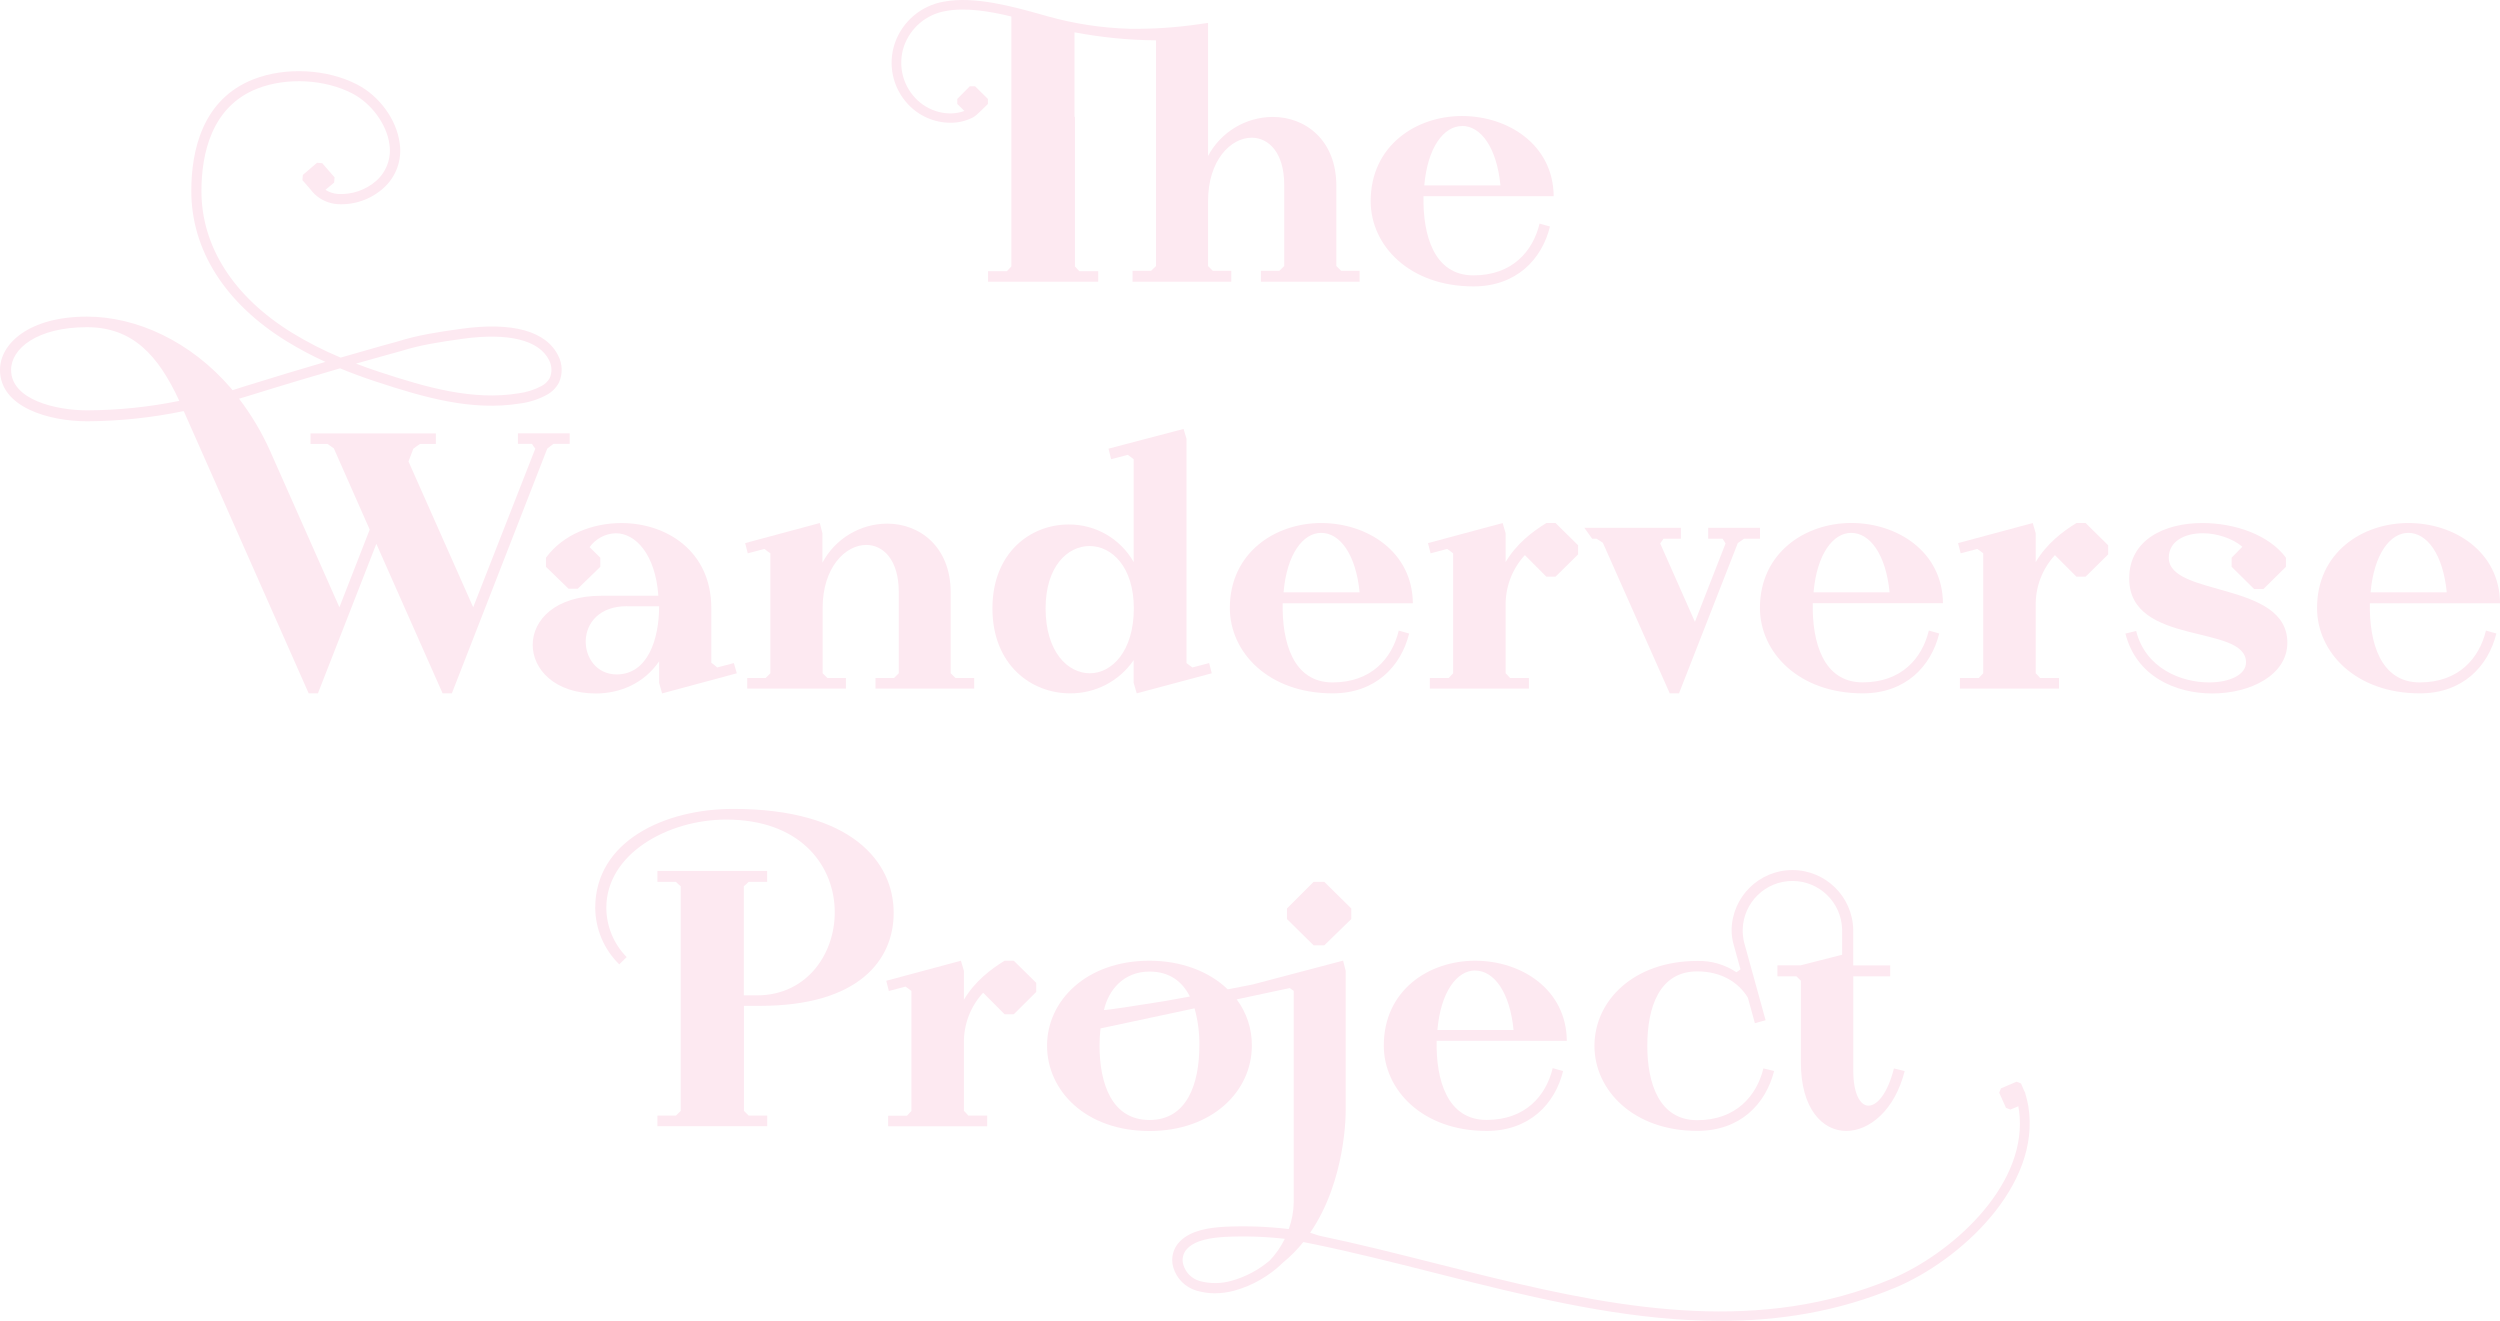
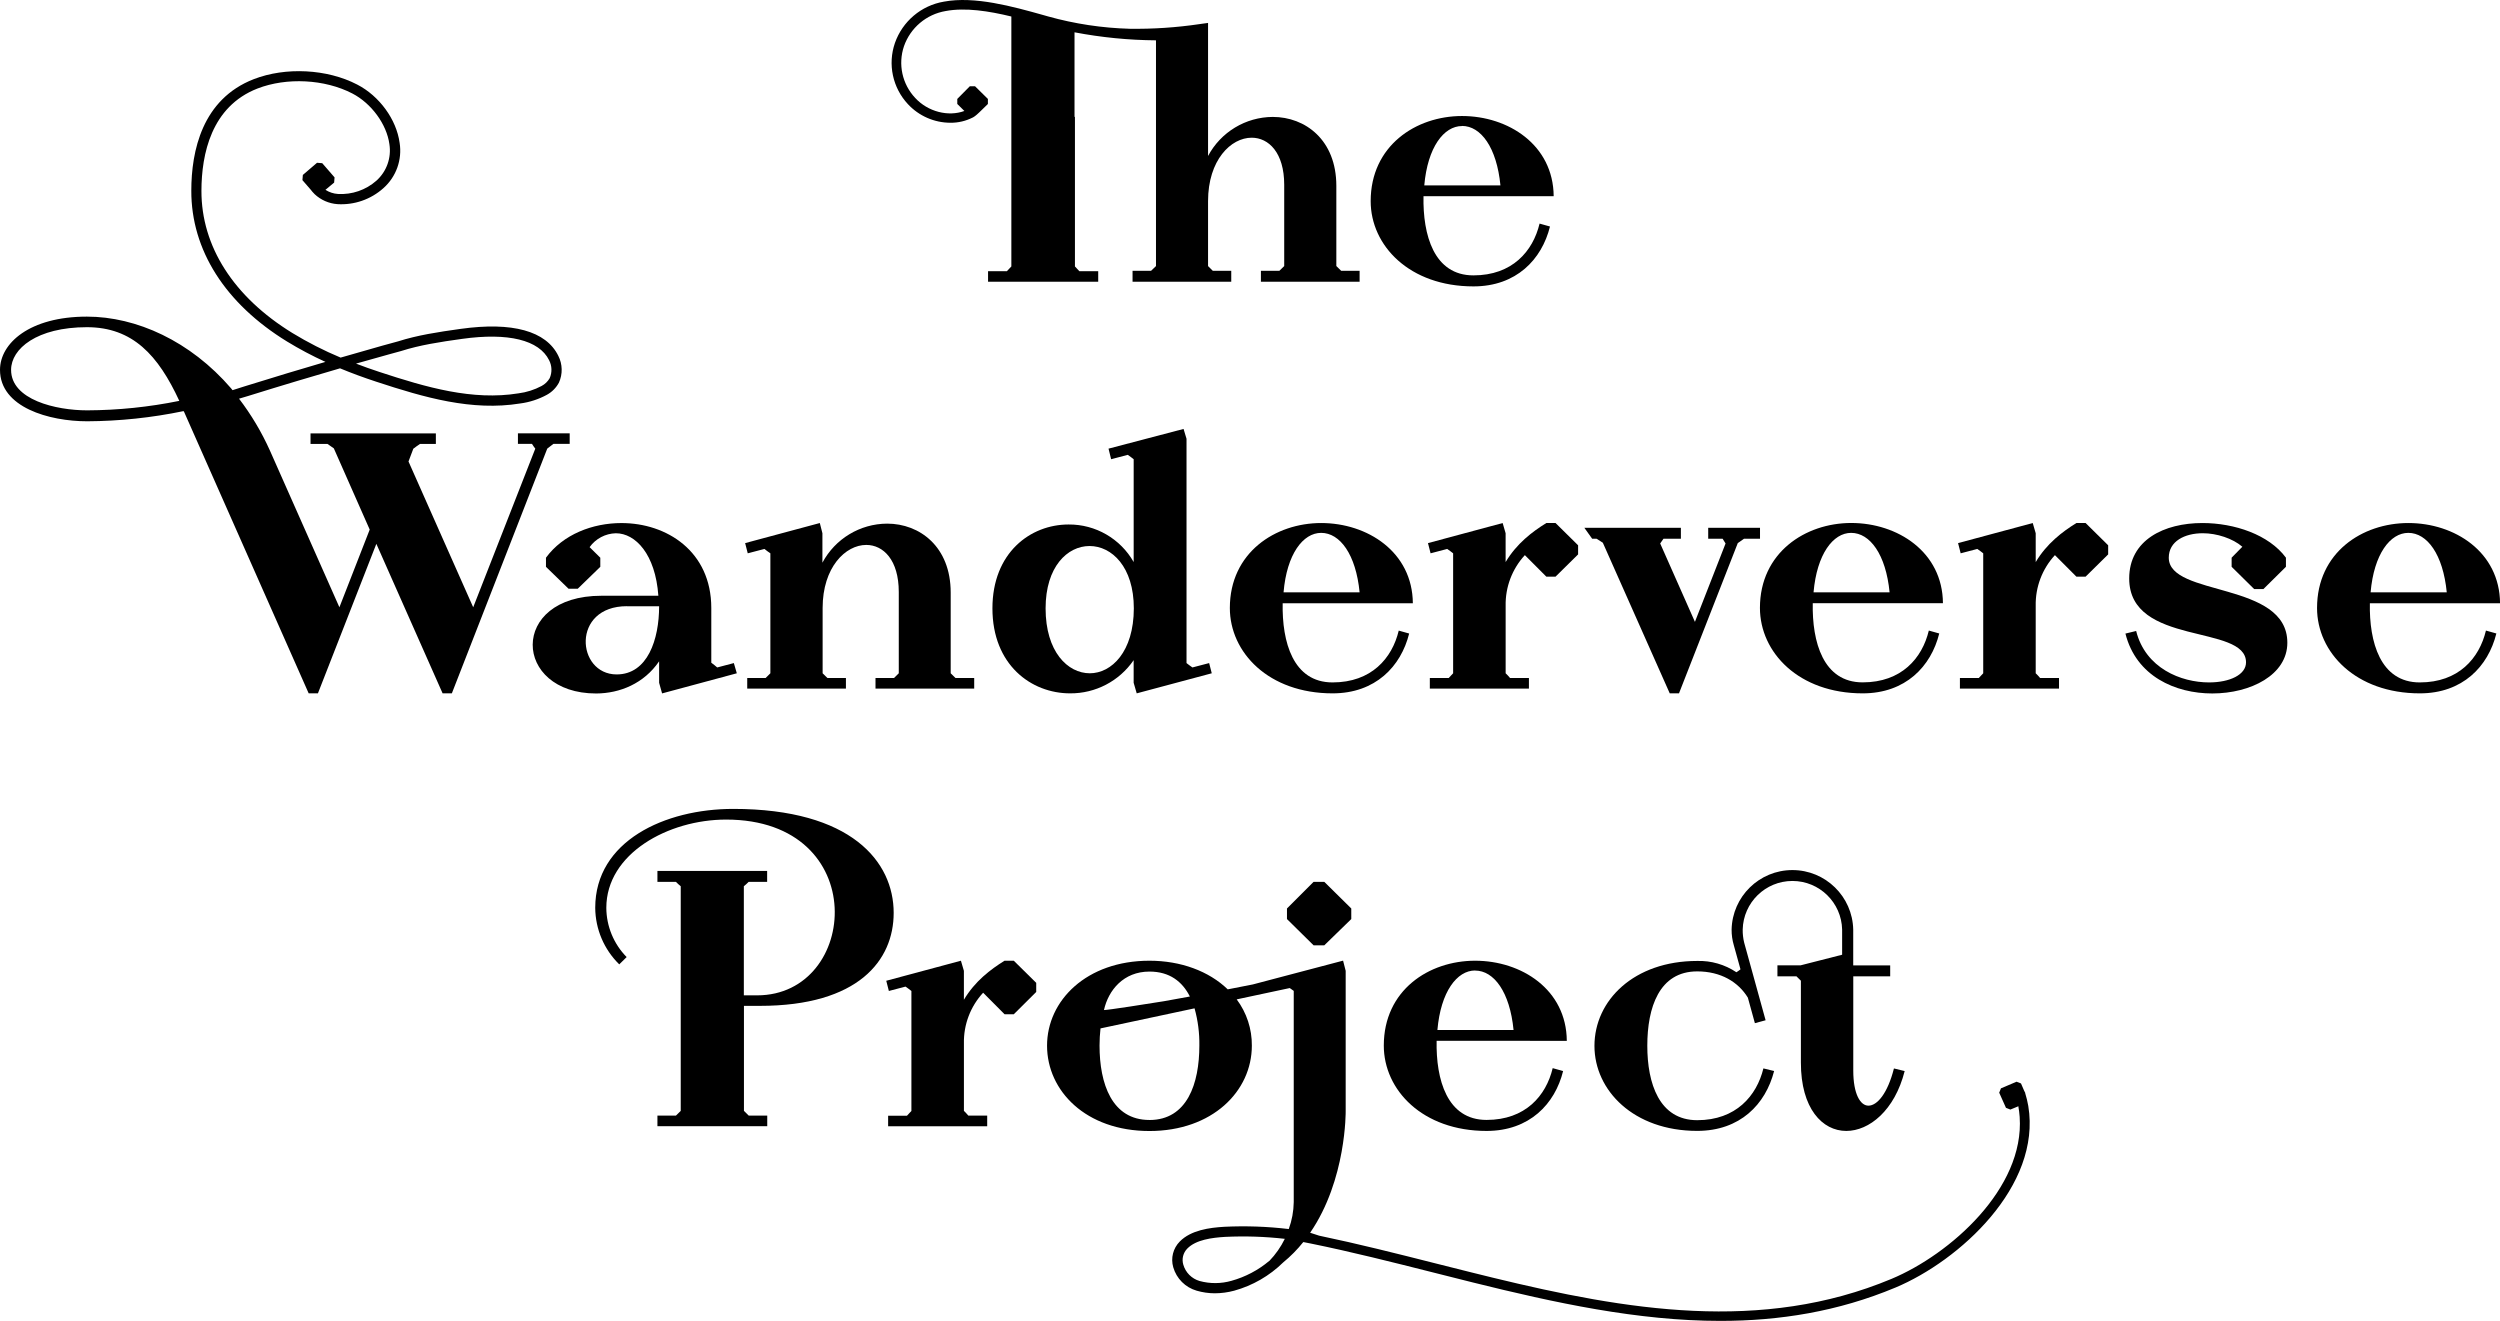
<svg xmlns="http://www.w3.org/2000/svg" viewBox="0 0 960.22 507.3">
-   <defs>
-     <style>.cls-1{fill:#fde9f1;}</style>
-   </defs>
  <g id="Layer_2" data-name="Layer 2">
    <g id="Layer_1-2" data-name="Layer 1">
      <path class="cls-1" d="M253.16,254v8.26l1.14,4.07L283,258.6l-1.14-3.92-6.39,1.68c-.85-.7-1.28-1.12-2.27-1.82v-21c0-21.85-17.18-32.64-34.5-32.64-11.08,0-22.44,4.34-29,13.31v3.5l8.66,8.41h3.55l8.66-8.41v-3.5l-4.11-4.06a12.78,12.78,0,0,1,10.08-5.33c7.52,0,15.19,8,16.33,24H231c-35.64,0-34.08,37.54-2,37.54C238.11,266.31,247.34,262.53,253.16,254Zm-12.35-21.15h12.35c0,12.75-4.4,26.19-16.33,26.19C221.35,259,219.37,232.83,240.81,232.83Z" />
      <path class="cls-1" d="M293.62,210.84c.85.7,1.28,1,2.27,1.68V258.6l-1.84,1.82H287v4.07h37.91v-4.07h-7.1l-1.85-1.82V233.53c0-15.69,8.81-24.23,16.76-24.23,6.53,0,12.49,5.74,12.49,18.07V258.6l-1.84,1.82h-7.1v4.07h37.91v-4.07H367l-1.85-1.82v-31c0-17.65-11.92-26.48-24.42-26.48a28.33,28.33,0,0,0-24.85,15V204.81l-1-3.92-28.68,7.71,1,3.92Z" />
      <path class="cls-1" d="M436.6,266.31l28.82-7.71-1-3.92L458,256.36c-1-.7-1.42-1-2.27-1.68V168.53l-1.14-3.78-28.82,7.57,1,4.06,6.39-1.68c1,.7,1.42,1,2.27,1.68v39.5a28.49,28.49,0,0,0-25-14.43c-14.62,0-29.25,10.79-29.25,32.22,0,21.71,14.91,32.64,29.82,32.64a29.32,29.32,0,0,0,24.42-12.75v8.68Zm-18-7.71c-8.51,0-17-8.26-17-24.93,0-16,8.37-23.95,16.89-23.95s17,8,17,23.95C435.46,250.34,426.94,258.6,418.56,258.6Z" />
      <path class="cls-1" d="M541.24,243.33l-4-1.12c-2.55,10.65-10.51,19.9-25.42,19.9-15.19,0-19.45-15.55-19.16-30.4h50c-.15-19.75-17.47-30.82-35.22-30.82-17.6,0-35.07,11.35-35.07,32.64,0,17.09,14.91,32.78,39.47,32.78C528.32,266.31,538.11,255.94,541.24,243.33Zm-33.8-38.66c7.24,0,13.35,8.27,14.77,22.84H493C494.24,212.8,500.49,204.67,507.44,204.67Z" />
      <path class="cls-1" d="M578.29,215.88V204.81l-1.14-3.92-28.68,7.71,1,3.92,6.38-1.68c1,.7,1.43,1,2.28,1.68V258.6c-.71.7-1,1.12-1.71,1.82h-7.24v4.07h38.06v-4.07H580a18.86,18.86,0,0,0-1.7-1.82V232.69a27.89,27.89,0,0,1,7.38-19.47l8.24,8.26h3.55l8.66-8.54v-3.5l-8.66-8.55h-3.55C588.51,204.25,582.55,208.74,578.29,215.88Z" />
      <path class="cls-1" d="M715.44,266.31c16.48,0,26.27-10.37,29.4-23l-4-1.12c-2.56,10.65-10.51,19.9-25.42,19.9-15.19,0-19.45-15.55-19.16-30.4h50c-.14-19.75-17.47-30.82-35.22-30.82-17.6,0-35.07,11.35-35.07,32.64C676,250.62,690.88,266.31,715.44,266.31ZM711,204.67c7.24,0,13.35,8.27,14.77,22.84H696.56C697.84,212.8,704.08,204.67,711,204.67Z" />
      <path class="cls-1" d="M797.51,200.89c-5.4,3.36-11.36,7.85-15.62,15V204.81l-1.14-3.92-28.68,7.71,1,3.92,6.39-1.68c1,.7,1.42,1,2.27,1.68V258.6c-.71.7-1,1.12-1.71,1.82h-7.24v4.07h38.06v-4.07h-7.25a18.86,18.86,0,0,0-1.7-1.82V232.69a27.89,27.89,0,0,1,7.38-19.47l8.24,8.26h3.55l8.66-8.54v-3.5l-8.66-8.55Z" />
      <path class="cls-1" d="M833,214.2c0-6.31,6.11-9.39,13.06-9.39,5.4,0,11.51,2,15.2,5.19l-4.12,4.2v3.5l8.66,8.55h3.55L878,217.7v-3.5c-6.53-8.83-19.73-13.31-32.09-13.31-14.62,0-28.11,6.44-28.11,21.29,0,26.2,44.87,17.37,44.87,32.22,0,4.76-6.25,7.71-14.2,7.71-10.79,0-24.43-5.47-28-19.76l-4.12,1c4.12,16.39,19.17,23,33.37,23,14.76,0,28.82-7.15,28.82-19.47C878.58,223.16,833,229.33,833,214.2Z" />
      <path class="cls-1" d="M929.41,262.11c-15.2,0-19.46-15.55-19.17-30.4h50c-.14-19.75-17.47-30.82-35.22-30.82s-35.07,11.35-35.07,32.64c0,17.09,14.91,32.78,39.48,32.78,16.47,0,26.27-10.37,29.39-23l-4-1.12C952.27,252.86,944.32,262.11,929.41,262.11ZM925,204.67c7.25,0,13.35,8.27,14.77,22.84H910.52C911.8,212.8,918.05,204.67,925,204.67Z" />
      <path class="cls-1" d="M613.21,206.91c.85.57,1.57,1,2.42,1.55l25.7,57.85h3.55l22.58-57.71c.85-.56,1.56-1.12,2.41-1.69H676v-4.2H656.1v4.2h5.53a20.91,20.91,0,0,1,1.14,1.83L651,238.85l-13.34-30.11c.56-.85.71-1,1.27-1.83h6.68v-4.2H608.52l3,4.2Z" />
      <path class="cls-1" d="M212.56,170.49h6.25v-4.06H198.93v4.06h5.4a17.63,17.63,0,0,0,1.27,1.83l-23.85,60.93-24.85-56,1.85-4.9c.85-.7,1.56-1.12,2.55-1.83h6.11v-4.06H119.27v4.06h6.53c.86.57,1.57,1.13,2.42,1.69L142,203.41l-11.64,29.84L103.65,173a101,101,0,0,0-11.84-19.87l3.36-1c13.3-4.15,25.57-7.79,35.43-10.66q6.54,2.72,13.89,5.13c18.59,6.12,36.8,11.37,55.29,8.37a29.33,29.33,0,0,0,10.28-3.34,11.53,11.53,0,0,0,4.62-4.67,11.89,11.89,0,0,0-.24-10.29c-4.68-9.55-17.66-13.13-37.53-10.35-8.73,1.22-16.56,2.42-24,4.79-.15,0-8.73,2.37-22.08,6.24a137.64,137.64,0,0,1-18.57-9.47C89.71,114,77.32,94.62,77.37,73.27,77.4,59.16,81.16,40.91,98.9,34c11.21-4.35,25.85-3.59,36.42,1.9,7.34,3.81,13.2,11.81,14.24,19.45a15.56,15.56,0,0,1-5,14.06,20.5,20.5,0,0,1-14.75,5.09A10,10,0,0,1,125,72.91l3.34-2.78.16-2-4.73-5.45-2-.16-5.45,4.67-.16,2,3.23,3.72h0a11.72,11.72,0,0,0,1.28,1.47l.16.18h0a14.34,14.34,0,0,0,8.78,3.85,24.23,24.23,0,0,0,17.65-6.14,19.23,19.23,0,0,0,6.23-17.41c-1.22-9-7.78-18-16.31-22.39-11.53-6-27.49-6.81-39.7-2.07-19.8,7.68-24,27.54-24,42.85-.06,22.75,13,43.32,36.75,57.91A137.89,137.89,0,0,0,125,139c-9,2.64-19.65,5.82-31,9.37l-4.69,1.49-.55-.7C73.13,131,52.39,121.61,33.37,121.61c-22,0-33.37,10.23-33.37,20.45,0,14.43,18.89,19.75,33.51,19.75a186.62,186.62,0,0,0,36.9-3.89.65.65,0,0,0,.22.1l47.93,108.29h3.55l22.44-57.43L170,266.31h3.55l36.64-94C211,171.62,211.71,171.2,212.56,170.49Zm-58.51-35.66c7.21-2.3,14.87-3.48,23.42-4.67,17.74-2.48,29.61.43,33.43,8.19a8,8,0,0,1,.23,6.9,7.83,7.83,0,0,1-3.11,3,25.77,25.77,0,0,1-8.89,2.83c-17.6,2.85-35.29-2.26-53.39-8.22q-4.69-1.54-9-3.2C147.29,136.67,153.88,134.87,154.05,134.83ZM33.51,157.61c-12.07,0-29.25-4.06-29.25-15.55,0-8.12,9.94-16.39,29.11-16.39,17.61,0,27.4,10.79,35.5,28.3A181.19,181.19,0,0,1,33.51,157.61Z" />
      <path class="cls-1" d="M365.08,47.15a18.49,18.49,0,0,0,8.51-2l.24-.12c.1-.06.24-.17.41-.29l.06,0a18.8,18.8,0,0,0,1.74-1.5l.74-.71,2.66-2.59V38l-4.94-4.87h-2L367.68,38v1.93l2.72,2.69c-6.15,2.29-14,.31-18.88-5a19.73,19.73,0,0,1-4.31-19.88,20.6,20.6,0,0,1,16-13.5c7.55-1.42,16.61,0,25.24,2.1v96c-.71.7-1,1.12-1.71,1.82h-7.24v4.06h42.31v-4.06h-7.24c-.71-.7-1-1.12-1.7-1.82V50h0V44.9h-.16V12.41A173.25,173.25,0,0,0,444,15.49V102.2L442.13,104H435v4.2h37.91V104h-7.1L464,102.2V77.26c0-15.82,8.8-24.37,16.75-24.37,6.53,0,12.5,5.74,12.5,18.07V102.2L491.4,104h-7.1v4.2h37.91V104h-7.1l-1.84-1.82V71.38c0-17.65-11.93-26.47-24.42-26.47a28.32,28.32,0,0,0-24.85,15v-46h0V8.81l-2.45.33-.89.13a167.35,167.35,0,0,1-26.79,1.78,129.68,129.68,0,0,1-31.31-4.74l-1.87-.53C389,2.5,374.34-1.58,362.55.63a24.23,24.23,0,0,0-18.83,15.91,23.29,23.29,0,0,0,5,23.46A22.34,22.34,0,0,0,365.08,47.15Z" />
      <path class="cls-1" d="M565.94,110c16.47,0,26.27-10.37,29.39-23l-4-1.12c-2.55,10.64-10.5,19.89-25.41,19.89-15.2,0-19.46-15.55-19.17-30.4h50c-.14-19.75-17.47-30.81-35.21-30.81S526.46,56,526.46,77.26C526.46,94.35,541.37,110,565.94,110Zm-4.4-61.63c7.24,0,13.34,8.26,14.76,22.83H547.05C548.33,56.53,554.58,48.41,561.54,48.41Z" />
      <path class="cls-1" d="M291.85,386.34c37.91,0,51.4-17.51,51.4-35.72,0-19.61-16.19-39.93-61.63-39.93-26.27,0-53,12.33-53,38a30.7,30.7,0,0,0,9.23,21.71l2.84-2.8a27.14,27.14,0,0,1-7.81-18.91c0-20.87,23.85-33.9,46-33.9,56.09,0,51.12,67.51,11.93,67.51h-5.11V340.39a20.09,20.09,0,0,0,1.85-1.68h7.1v-4.2H252.51v4.2h7.1a20.09,20.09,0,0,0,1.85,1.68v86.29l-1.85,1.82h-7.1v4.06h42.18V428.5h-7.1l-1.85-1.82V386.34Z" />
      <path class="cls-1" d="M385.83,369c-5.39,3.36-11.35,7.84-15.61,15V372.89L369.08,369l-28.68,7.7,1,3.92,6.39-1.68c1,.7,1.42,1,2.27,1.68v46.09c-.71.7-1,1.12-1.7,1.82h-7.24v4.06h38.05V428.5h-7.24a21.76,21.76,0,0,0-1.7-1.82V400.76a27.86,27.86,0,0,1,7.38-19.47l8.23,8.27h3.55L398,381v-3.5L389.38,369Z" />
      <path class="cls-1" d="M601.79,399.78C601.65,380,584.32,369,566.57,369S531.5,380.31,531.5,401.6c0,17.09,14.91,32.78,39.48,32.78,16.47,0,26.27-10.36,29.39-23l-4-1.12c-2.55,10.64-10.5,19.89-25.41,19.89-15.2,0-19.46-15.55-19.17-30.4Zm-35.22-27c7.25,0,13.35,8.26,14.77,22.83H552.09C553.37,380.87,559.62,372.75,566.57,372.75Z" />
      <path class="cls-1" d="M709.13,434.38c8.8,0,18.6-7.84,22.43-23l-4.12-1c-2.41,9.52-6.39,14.29-9.8,14.29-3.12,0-5.82-4.49-5.82-13.45V375H726v-4.2h-14.2V357.06a23.36,23.36,0,0,0-46.71,0,20.52,20.52,0,0,0,.85,6l2.56,9.25a14.22,14.22,0,0,1-1.57,1.12,25.69,25.69,0,0,0-15.05-4.34c-24.28,0-39.47,15.13-39.47,32.63,0,17.09,15.05,32.64,39.47,32.64,16.47,0,26.27-10.22,29.54-23l-4.12-1c-2.56,10.5-10.51,19.89-25.42,19.89-14.62,0-19.17-14.15-19.17-28.58,0-14.7,4.55-28.57,19.17-28.57,9.09,0,15.76,4.06,19.45,10.08l2.7,9.81,4.12-1.12-8.24-29.84a19.88,19.88,0,0,1-.56-5,19.1,19.1,0,0,1,38.19,0v9.67l-15.9,4.06h-8.95V375H690l1.7,1.68v31.38C691.66,425.84,700,434.38,709.13,434.38Z" />
      <polygon class="cls-1" points="504.53 338.71 494.31 348.94 494.31 353 504.53 363.08 508.65 363.08 519.01 353 519.01 348.94 508.65 338.71 504.53 338.71" />
      <path class="cls-1" d="M777.86,419.89l0-.14h0c-.13-.26-.25-.53-.4-.79l-1.22-2.82-1.7-.67-6,2.55-.67,1.67,2.6,5.82,1.69.66L775,425l.21-.14a39,39,0,0,1,.52,4.12c1.92,27.52-26.77,52.82-49.2,62.21-49.91,20.9-102,12-153-.41l-8.44-2.08-13.69-3.44c-14.72-3.73-29.86-7.55-44.71-10.65l-.22-.07-3.26-1.06c14-20.37,13.65-46.75,13.65-46.75V372.89l-1-3.92-34.66,9.14L471.56,380c-7.24-7-18.05-11-30.07-11-24.14,0-39.33,15.27-39.33,32.63s14.91,32.78,39.33,32.78c24.14,0,39.33-15.27,39.33-32.78A29.21,29.21,0,0,0,475,383.85l20.38-4.35c.46.34.87.63,1.53,1.09v81.13A31.46,31.46,0,0,1,495,472.06a149.26,149.26,0,0,0-24.71-.87c-5.72.33-12.85,1.28-17.15,5.66a10.07,10.07,0,0,0-2.51,9.89,13.14,13.14,0,0,0,9,9,25.15,25.15,0,0,0,6.93,1,29.23,29.23,0,0,0,7.47-1,43.41,43.41,0,0,0,18.82-10.85,52,52,0,0,0,7.73-7.83l2.89.57c15.58,3.17,31.55,7.21,47.07,11.13q7.53,1.92,15.1,3.8c31.47,7.81,63.39,14.78,95.13,14.78,22.6,0,45.1-3.53,67.27-12.81,24.52-10.27,56.09-38.92,51-69.73A41,41,0,0,0,777.86,419.89ZM441.49,373.17c7.75,0,12.63,3.84,15.53,9.58-4.34.81-7.89,1.45-10,1.81-5.65.93-21.93,3.47-23,3.39C425.72,380.29,431.56,373.17,441.49,373.17Zm0,57c-14.48,0-19.17-14-19.17-28.58a59.67,59.67,0,0,1,.37-6.59l36.12-7.71a50.43,50.43,0,0,1,1.85,14.3C460.66,416.17,456,430.18,441.49,430.18Zm46,54.14A38.65,38.65,0,0,1,473,491.94a22.73,22.73,0,0,1-12.27.07,9.17,9.17,0,0,1-6.24-6.27,6.25,6.25,0,0,1,1.54-6.18c3.35-3.42,9.53-4.19,14.55-4.49a142.39,142.39,0,0,1,22.9.75A33.41,33.41,0,0,1,487.53,484.32Z" />
    </g>
  </g>
</svg>
